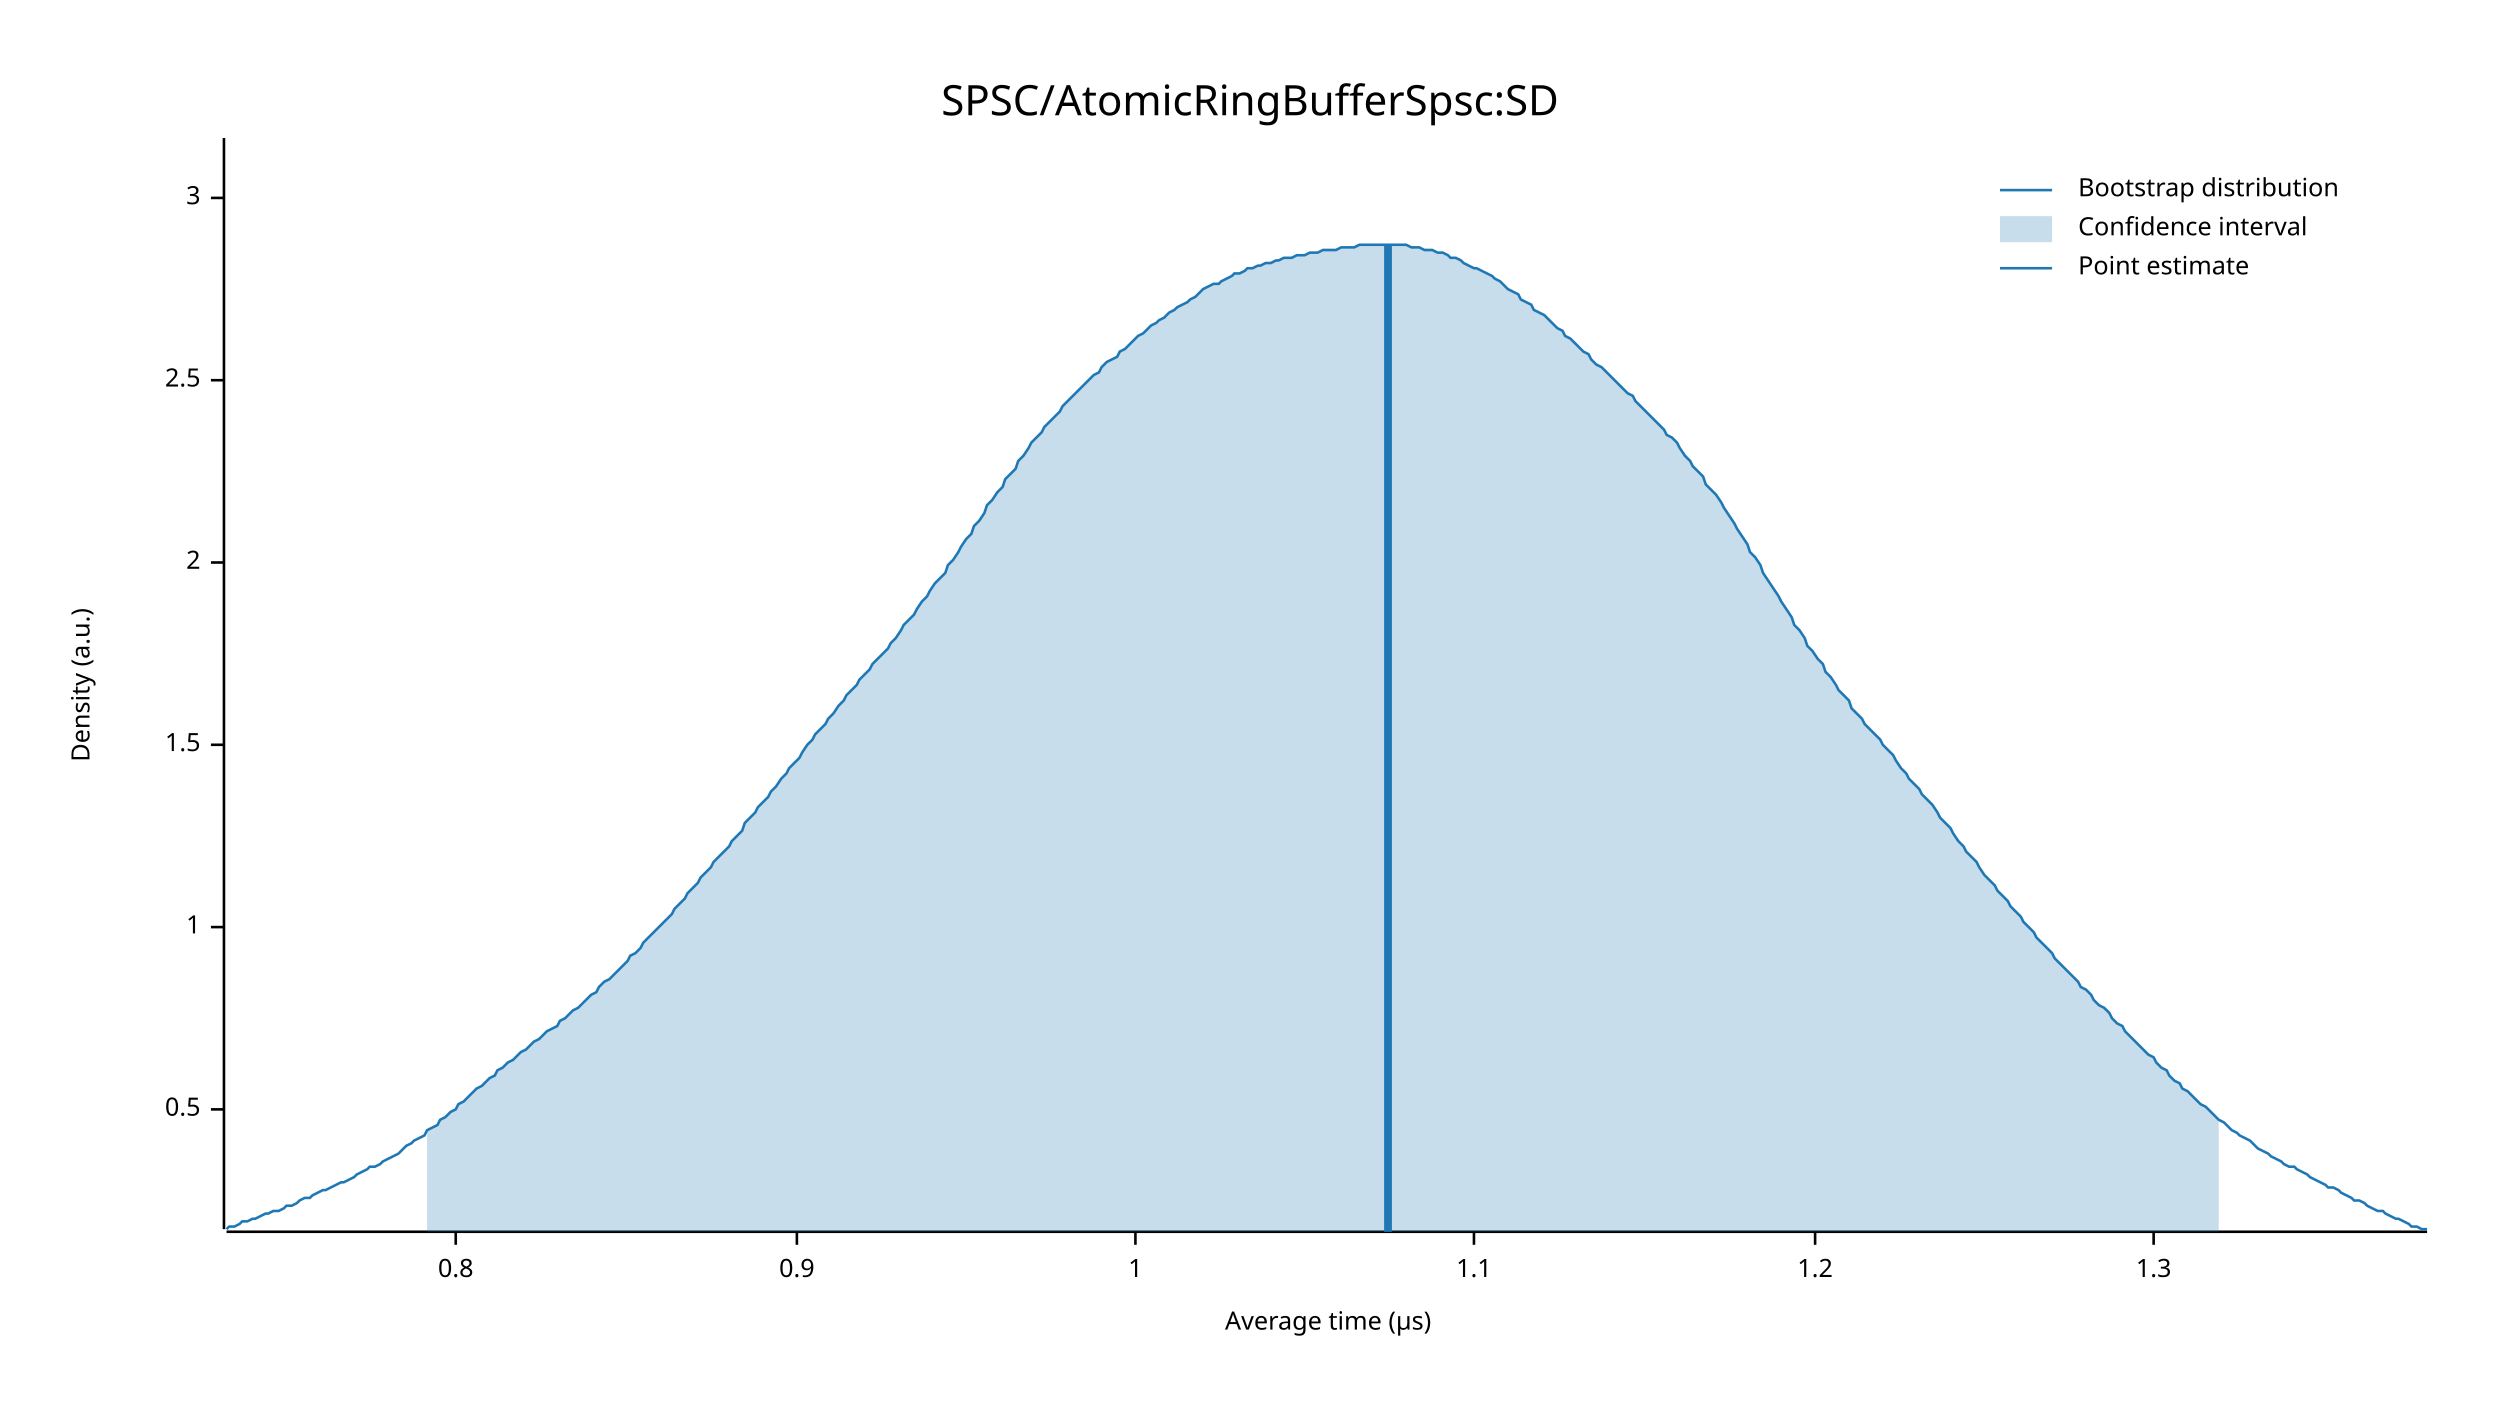
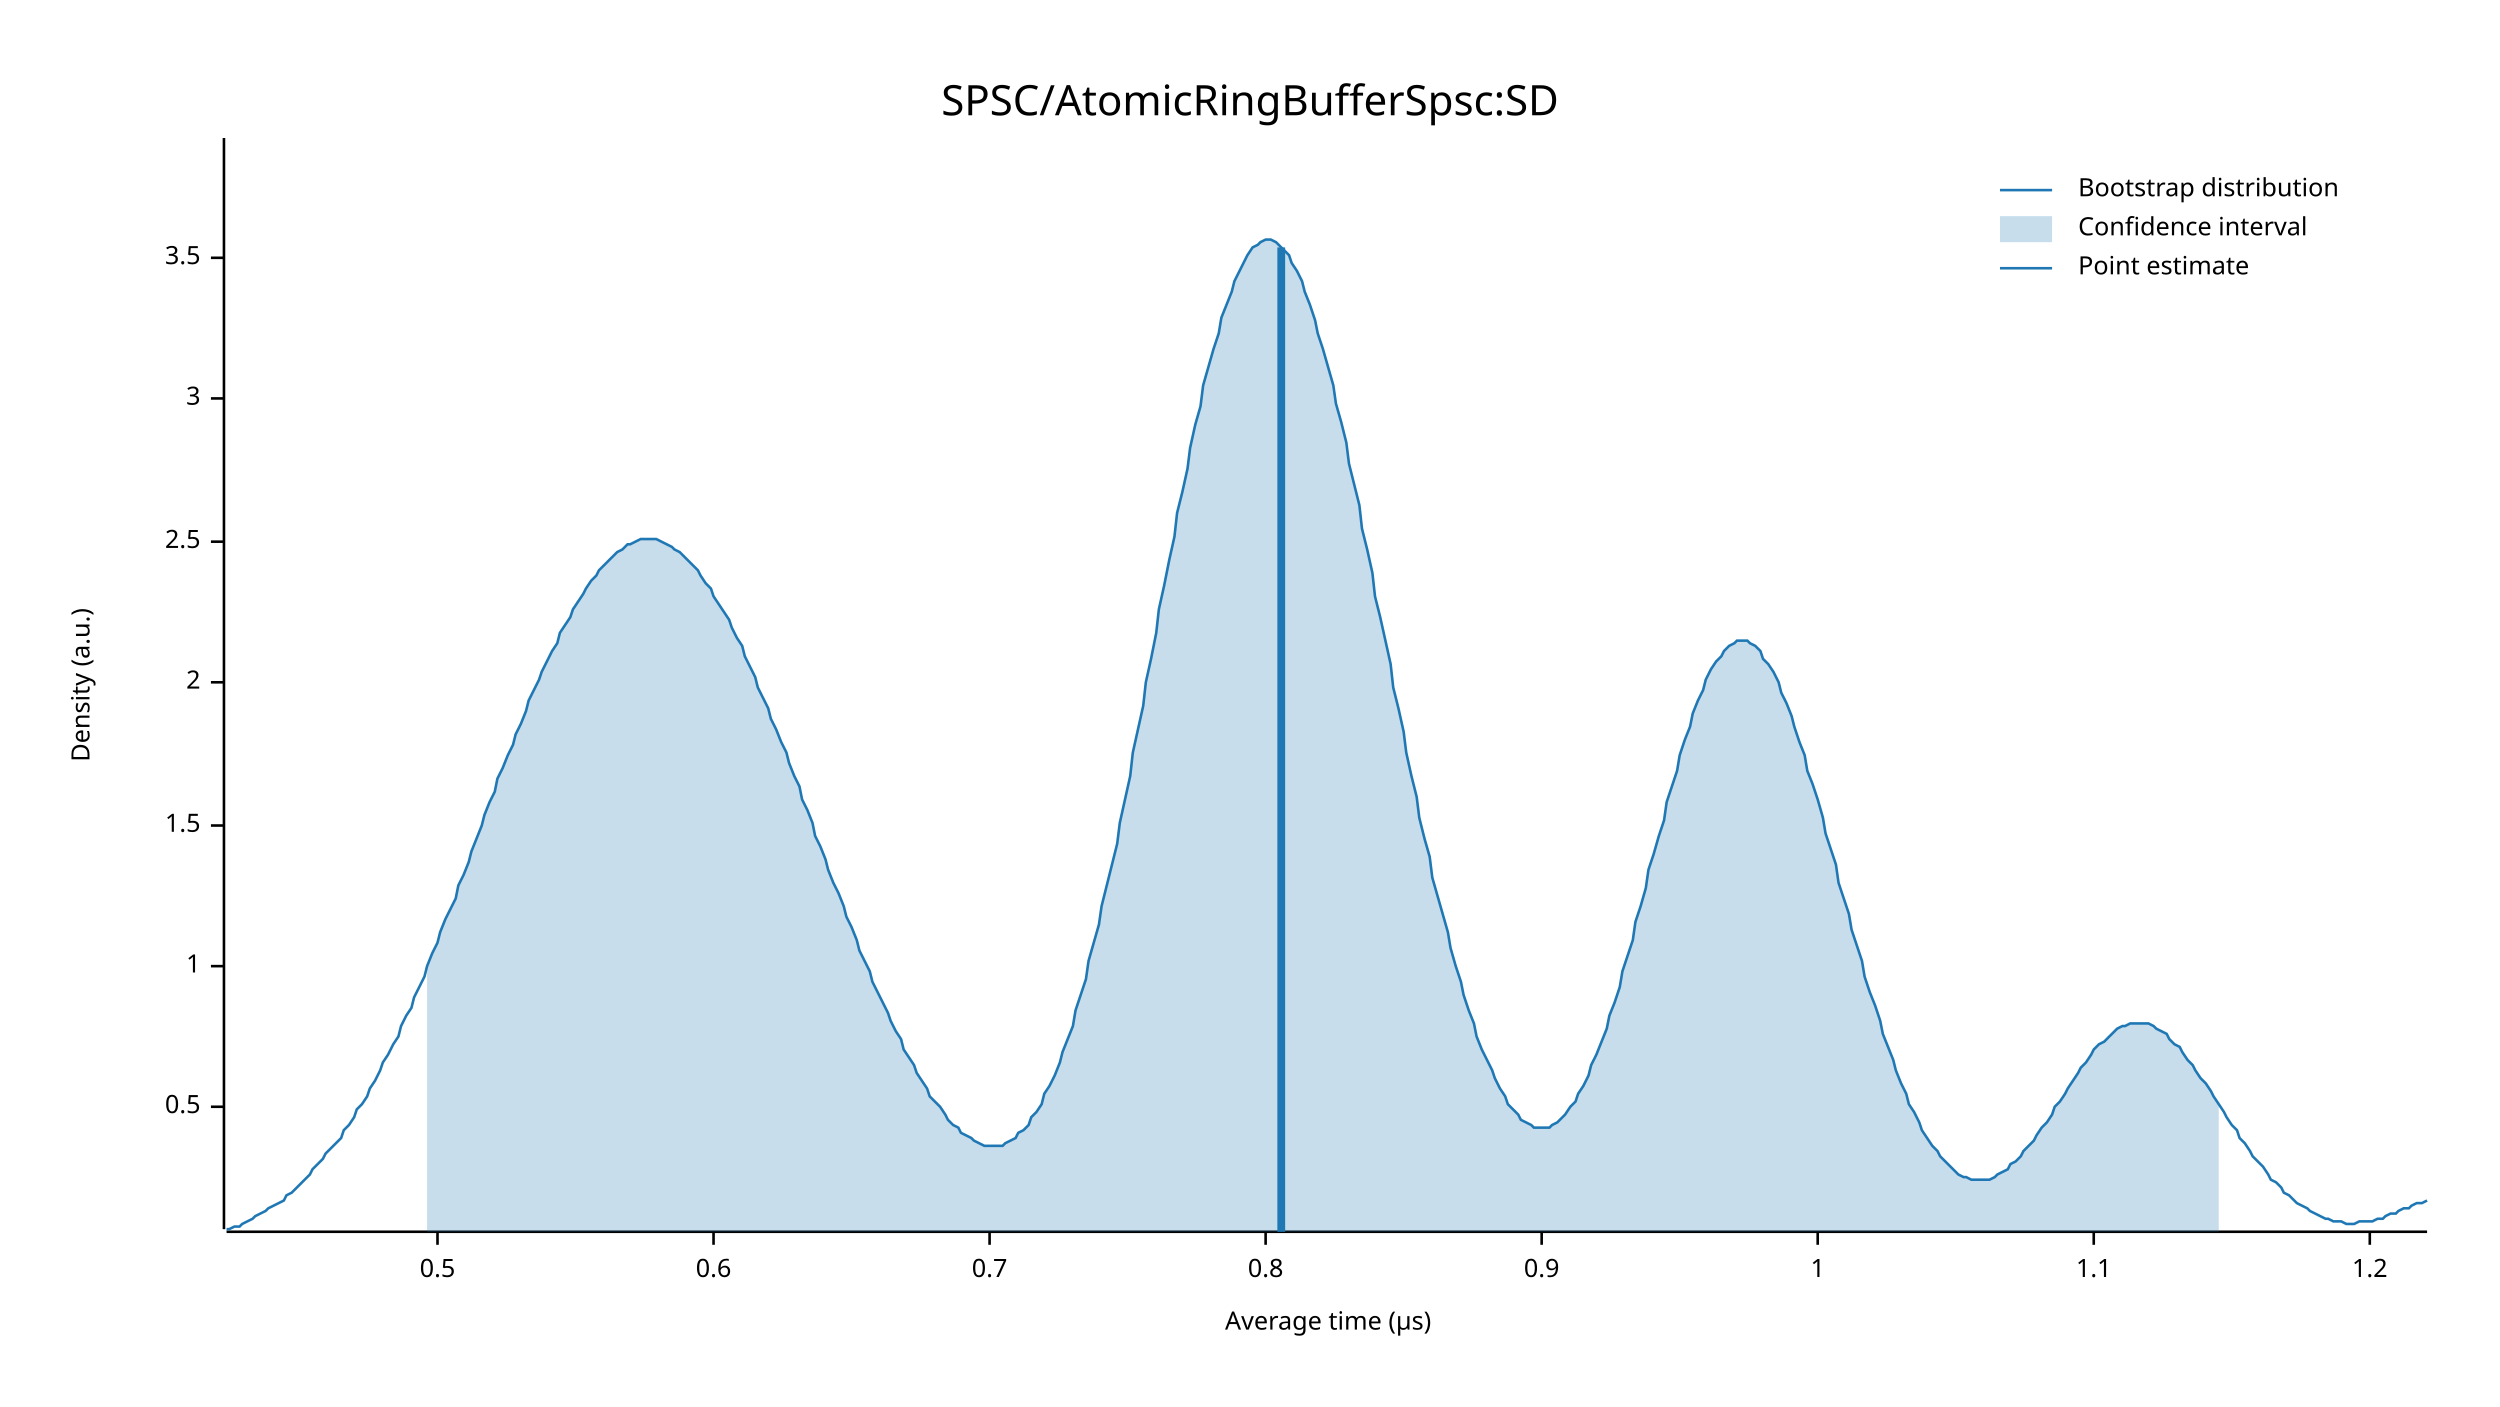
<svg xmlns="http://www.w3.org/2000/svg" width="960" height="540" viewBox="0 0 960 540">
  <text x="480" y="32" dy="0.76em" text-anchor="middle" font-family="sans-serif" font-size="16.129" opacity="1" fill="#000000">
SPSC/AtomicRingBufferSpsc:SD
</text>
  <text x="27" y="263" dy="0.76em" text-anchor="middle" font-family="sans-serif" font-size="9.677" opacity="1" fill="#000000" transform="rotate(270, 27, 263)">
Density (a.u.)
</text>
  <text x="510" y="513" dy="-0.5ex" text-anchor="middle" font-family="sans-serif" font-size="9.677" opacity="1" fill="#000000">
Average time (µs)
</text>
  <polyline fill="none" opacity="1" stroke="#000000" stroke-width="1" points="86,53 86,472 " />
-   <text x="77" y="426" dy="0.5ex" text-anchor="end" font-family="sans-serif" font-size="9.677" opacity="1" fill="#000000">
+   <text x="77" y="425" dy="0.5ex" text-anchor="end" font-family="sans-serif" font-size="9.677" opacity="1" fill="#000000">
0.5
</text>
-   <polyline fill="none" opacity="1" stroke="#000000" stroke-width="1" points="81,426 86,426 " />
-   <text x="77" y="356" dy="0.5ex" text-anchor="end" font-family="sans-serif" font-size="9.677" opacity="1" fill="#000000">
+   <polyline fill="none" opacity="1" stroke="#000000" stroke-width="1" points="81,425 86,425 " />
+   <text x="77" y="371" dy="0.5ex" text-anchor="end" font-family="sans-serif" font-size="9.677" opacity="1" fill="#000000">
1
</text>
-   <polyline fill="none" opacity="1" stroke="#000000" stroke-width="1" points="81,356 86,356 " />
-   <text x="77" y="286" dy="0.5ex" text-anchor="end" font-family="sans-serif" font-size="9.677" opacity="1" fill="#000000">
+   <polyline fill="none" opacity="1" stroke="#000000" stroke-width="1" points="81,371 86,371 " />
+   <text x="77" y="317" dy="0.5ex" text-anchor="end" font-family="sans-serif" font-size="9.677" opacity="1" fill="#000000">
1.5
</text>
-   <polyline fill="none" opacity="1" stroke="#000000" stroke-width="1" points="81,286 86,286 " />
-   <text x="77" y="216" dy="0.5ex" text-anchor="end" font-family="sans-serif" font-size="9.677" opacity="1" fill="#000000">
+   <polyline fill="none" opacity="1" stroke="#000000" stroke-width="1" points="81,317 86,317 " />
+   <text x="77" y="262" dy="0.5ex" text-anchor="end" font-family="sans-serif" font-size="9.677" opacity="1" fill="#000000">
2
</text>
-   <polyline fill="none" opacity="1" stroke="#000000" stroke-width="1" points="81,216 86,216 " />
-   <text x="77" y="146" dy="0.5ex" text-anchor="end" font-family="sans-serif" font-size="9.677" opacity="1" fill="#000000">
+   <polyline fill="none" opacity="1" stroke="#000000" stroke-width="1" points="81,262 86,262 " />
+   <text x="77" y="208" dy="0.5ex" text-anchor="end" font-family="sans-serif" font-size="9.677" opacity="1" fill="#000000">
2.5
</text>
-   <polyline fill="none" opacity="1" stroke="#000000" stroke-width="1" points="81,146 86,146 " />
-   <text x="77" y="76" dy="0.5ex" text-anchor="end" font-family="sans-serif" font-size="9.677" opacity="1" fill="#000000">
+   <polyline fill="none" opacity="1" stroke="#000000" stroke-width="1" points="81,208 86,208 " />
+   <text x="77" y="153" dy="0.5ex" text-anchor="end" font-family="sans-serif" font-size="9.677" opacity="1" fill="#000000">
3
</text>
-   <polyline fill="none" opacity="1" stroke="#000000" stroke-width="1" points="81,76 86,76 " />
+   <polyline fill="none" opacity="1" stroke="#000000" stroke-width="1" points="81,153 86,153 " />
+   <text x="77" y="99" dy="0.5ex" text-anchor="end" font-family="sans-serif" font-size="9.677" opacity="1" fill="#000000">
+ 3.5
+ </text>
+   <polyline fill="none" opacity="1" stroke="#000000" stroke-width="1" points="81,99 86,99 " />
  <polyline fill="none" opacity="1" stroke="#000000" stroke-width="1" points="87,473 932,473 " />
-   <text x="175" y="483" dy="0.76em" text-anchor="middle" font-family="sans-serif" font-size="9.677" opacity="1" fill="#000000">
+   <text x="168" y="483" dy="0.76em" text-anchor="middle" font-family="sans-serif" font-size="9.677" opacity="1" fill="#000000">
+ 0.5
+ </text>
+   <polyline fill="none" opacity="1" stroke="#000000" stroke-width="1" points="168,473 168,478 " />
+   <text x="274" y="483" dy="0.76em" text-anchor="middle" font-family="sans-serif" font-size="9.677" opacity="1" fill="#000000">
+ 0.6
+ </text>
+   <polyline fill="none" opacity="1" stroke="#000000" stroke-width="1" points="274,473 274,478 " />
+   <text x="380" y="483" dy="0.76em" text-anchor="middle" font-family="sans-serif" font-size="9.677" opacity="1" fill="#000000">
+ 0.7
+ </text>
+   <polyline fill="none" opacity="1" stroke="#000000" stroke-width="1" points="380,473 380,478 " />
+   <text x="486" y="483" dy="0.76em" text-anchor="middle" font-family="sans-serif" font-size="9.677" opacity="1" fill="#000000">
0.8
</text>
-   <polyline fill="none" opacity="1" stroke="#000000" stroke-width="1" points="175,473 175,478 " />
-   <text x="306" y="483" dy="0.76em" text-anchor="middle" font-family="sans-serif" font-size="9.677" opacity="1" fill="#000000">
+   <polyline fill="none" opacity="1" stroke="#000000" stroke-width="1" points="486,473 486,478 " />
+   <text x="592" y="483" dy="0.76em" text-anchor="middle" font-family="sans-serif" font-size="9.677" opacity="1" fill="#000000">
0.9
</text>
-   <polyline fill="none" opacity="1" stroke="#000000" stroke-width="1" points="306,473 306,478 " />
-   <text x="436" y="483" dy="0.76em" text-anchor="middle" font-family="sans-serif" font-size="9.677" opacity="1" fill="#000000">
+   <polyline fill="none" opacity="1" stroke="#000000" stroke-width="1" points="592,473 592,478 " />
+   <text x="698" y="483" dy="0.76em" text-anchor="middle" font-family="sans-serif" font-size="9.677" opacity="1" fill="#000000">
1
</text>
-   <polyline fill="none" opacity="1" stroke="#000000" stroke-width="1" points="436,473 436,478 " />
-   <text x="566" y="483" dy="0.76em" text-anchor="middle" font-family="sans-serif" font-size="9.677" opacity="1" fill="#000000">
+   <polyline fill="none" opacity="1" stroke="#000000" stroke-width="1" points="698,473 698,478 " />
+   <text x="804" y="483" dy="0.76em" text-anchor="middle" font-family="sans-serif" font-size="9.677" opacity="1" fill="#000000">
1.1
</text>
-   <polyline fill="none" opacity="1" stroke="#000000" stroke-width="1" points="566,473 566,478 " />
-   <text x="697" y="483" dy="0.76em" text-anchor="middle" font-family="sans-serif" font-size="9.677" opacity="1" fill="#000000">
+   <polyline fill="none" opacity="1" stroke="#000000" stroke-width="1" points="804,473 804,478 " />
+   <text x="910" y="483" dy="0.76em" text-anchor="middle" font-family="sans-serif" font-size="9.677" opacity="1" fill="#000000">
1.2
</text>
-   <polyline fill="none" opacity="1" stroke="#000000" stroke-width="1" points="697,473 697,478 " />
-   <text x="827" y="483" dy="0.76em" text-anchor="middle" font-family="sans-serif" font-size="9.677" opacity="1" fill="#000000">
- 1.3
- </text>
-   <polyline fill="none" opacity="1" stroke="#000000" stroke-width="1" points="827,473 827,478 " />
-   <polyline fill="none" opacity="1" stroke="#1F78B4" stroke-width="1" points="87,472 88,471 90,471 92,470 93,469 95,469 97,468 98,468 100,467 102,466 103,466 105,465 107,465 109,464 110,463 112,463 114,462 115,461 117,460 119,460 120,459 122,458 124,457 125,457 127,456 129,455 131,454 132,454 134,453 136,452 137,451 139,450 141,449 142,448 144,448 146,447 147,446 149,445 151,444 153,443 154,442 156,440 158,439 159,438 161,437 163,436 164,434 166,433 168,432 169,430 171,429 173,427 175,426 176,424 178,423 180,421 181,420 183,418 185,417 186,416 188,414 190,413 191,411 193,410 195,408 197,407 198,406 200,404 202,403 203,402 205,400 207,399 208,398 210,396 212,395 214,394 215,392 217,391 219,389 220,388 222,387 224,385 225,384 227,382 229,381 230,379 232,377 234,376 236,374 237,373 239,371 241,369 242,367 244,366 246,364 247,362 249,360 251,358 252,357 254,355 256,353 258,351 259,349 261,347 263,345 264,343 266,341 268,339 269,337 271,335 273,333 274,331 276,329 278,327 280,325 281,323 283,321 285,319 286,316 288,314 290,312 291,310 293,308 295,306 296,304 298,302 300,299 302,297 303,295 305,293 307,291 308,289 310,286 312,284 313,282 315,280 317,278 318,276 320,274 322,271 324,269 325,267 327,265 329,263 330,261 332,259 334,257 335,255 337,253 339,251 341,249 342,247 344,245 346,242 347,240 349,238 351,236 352,234 354,231 356,229 357,227 359,224 361,222 363,220 364,217 366,215 368,212 369,210 371,207 373,205 374,202 376,200 378,197 379,194 381,192 383,189 385,187 386,184 388,182 390,180 391,177 393,175 395,172 396,170 398,168 400,166 401,164 403,162 405,160 407,158 408,156 410,154 412,152 413,151 415,149 417,147 418,146 420,144 422,143 423,141 425,139 427,138 429,137 430,135 432,134 434,132 435,131 437,129 439,128 440,127 442,125 444,124 445,123 447,122 449,120 451,119 452,118 454,117 456,116 457,115 459,114 461,112 462,111 464,110 466,109 468,109 469,108 471,107 473,106 474,105 476,105 478,104 479,103 481,103 483,102 484,102 486,101 488,101 490,100 491,100 493,99 495,99 496,99 498,98 500,98 501,98 503,97 505,97 506,97 508,96 510,96 512,96 513,96 515,95 517,95 518,95 520,95 522,94 523,94 525,94 527,94 528,94 530,94 532,94 534,94 535,94 537,94 539,94 540,94 542,95 544,95 545,95 547,96 549,96 550,96 552,97 554,97 556,98 557,99 559,99 561,100 562,101 564,102 566,103 567,103 569,104 571,105 573,106 574,107 576,108 578,110 579,111 581,112 583,113 584,115 586,116 588,117 589,119 591,120 593,121 595,123 596,124 598,126 600,127 601,129 603,130 605,132 606,133 608,135 610,136 611,138 613,140 615,141 617,143 618,144 620,146 622,148 623,149 625,151 627,152 628,154 630,156 632,158 633,159 635,161 637,163 639,165 640,167 642,168 644,170 645,172 647,175 649,177 650,179 652,181 654,183 655,186 657,188 659,190 661,193 662,195 664,198 666,201 667,203 669,206 671,209 672,212 674,214 676,217 677,220 679,223 681,226 683,229 684,231 686,234 688,237 689,240 691,242 693,245 694,248 696,250 698,253 700,255 701,258 703,260 705,263 706,265 708,267 710,269 711,272 713,274 715,276 716,278 718,280 720,282 722,284 723,286 725,288 727,290 728,292 730,295 732,297 733,299 735,301 737,303 738,305 740,307 742,309 744,312 745,314 747,316 749,318 750,320 752,323 754,325 755,327 757,329 759,331 760,333 762,336 764,338 766,340 767,342 769,344 771,346 772,348 774,350 776,352 777,354 779,356 781,358 782,360 784,362 786,364 788,366 789,368 791,370 793,372 794,373 796,375 798,377 799,379 801,380 803,382 804,384 806,386 808,387 810,389 811,391 813,393 815,394 816,396 818,398 820,400 821,401 823,403 825,405 827,406 828,408 830,410 832,411 833,413 835,415 837,416 838,418 840,419 842,421 843,422 845,424 847,425 849,427 850,428 852,430 854,431 855,432 857,434 859,435 860,436 862,437 864,438 865,439 867,441 869,442 871,443 872,444 874,445 876,446 877,447 879,448 881,448 882,449 884,450 886,451 887,452 889,453 891,454 893,455 894,456 896,456 898,457 899,458 901,459 903,460 904,461 906,461 908,462 909,463 911,464 913,465 915,465 916,466 918,467 920,468 921,468 923,469 925,470 926,471 928,471 930,472 932,472 " />
-   <polygon opacity="0.25" fill="#1F78B4" points="164,434 166,433 168,432 169,430 171,429 173,427 175,426 176,424 178,423 180,421 181,420 183,418 185,417 186,416 188,414 190,413 191,411 193,410 195,408 197,407 198,406 200,404 202,403 203,402 205,400 207,399 208,398 210,396 212,395 214,394 215,392 217,391 219,389 220,388 222,387 224,385 225,384 227,382 229,381 230,379 232,377 234,376 236,374 237,373 239,371 241,369 242,367 244,366 246,364 247,362 249,360 251,358 252,357 254,355 256,353 258,351 259,349 261,347 263,345 264,343 266,341 268,339 269,337 271,335 273,333 274,331 276,329 278,327 280,325 281,323 283,321 285,319 286,316 288,314 290,312 291,310 293,308 295,306 296,304 298,302 300,299 302,297 303,295 305,293 307,291 308,289 310,286 312,284 313,282 315,280 317,278 318,276 320,274 322,271 324,269 325,267 327,265 329,263 330,261 332,259 334,257 335,255 337,253 339,251 341,249 342,247 344,245 346,242 347,240 349,238 351,236 352,234 354,231 356,229 357,227 359,224 361,222 363,220 364,217 366,215 368,212 369,210 371,207 373,205 374,202 376,200 378,197 379,194 381,192 383,189 385,187 386,184 388,182 390,180 391,177 393,175 395,172 396,170 398,168 400,166 401,164 403,162 405,160 407,158 408,156 410,154 412,152 413,151 415,149 417,147 418,146 420,144 422,143 423,141 425,139 427,138 429,137 430,135 432,134 434,132 435,131 437,129 439,128 440,127 442,125 444,124 445,123 447,122 449,120 451,119 452,118 454,117 456,116 457,115 459,114 461,112 462,111 464,110 466,109 468,109 469,108 471,107 473,106 474,105 476,105 478,104 479,103 481,103 483,102 484,102 486,101 488,101 490,100 491,100 493,99 495,99 496,99 498,98 500,98 501,98 503,97 505,97 506,97 508,96 510,96 512,96 513,96 515,95 517,95 518,95 520,95 522,94 523,94 525,94 527,94 528,94 530,94 532,94 534,94 535,94 537,94 539,94 540,94 542,95 544,95 545,95 547,96 549,96 550,96 552,97 554,97 556,98 557,99 559,99 561,100 562,101 564,102 566,103 567,103 569,104 571,105 573,106 574,107 576,108 578,110 579,111 581,112 583,113 584,115 586,116 588,117 589,119 591,120 593,121 595,123 596,124 598,126 600,127 601,129 603,130 605,132 606,133 608,135 610,136 611,138 613,140 615,141 617,143 618,144 620,146 622,148 623,149 625,151 627,152 628,154 630,156 632,158 633,159 635,161 637,163 639,165 640,167 642,168 644,170 645,172 647,175 649,177 650,179 652,181 654,183 655,186 657,188 659,190 661,193 662,195 664,198 666,201 667,203 669,206 671,209 672,212 674,214 676,217 677,220 679,223 681,226 683,229 684,231 686,234 688,237 689,240 691,242 693,245 694,248 696,250 698,253 700,255 701,258 703,260 705,263 706,265 708,267 710,269 711,272 713,274 715,276 716,278 718,280 720,282 722,284 723,286 725,288 727,290 728,292 730,295 732,297 733,299 735,301 737,303 738,305 740,307 742,309 744,312 745,314 747,316 749,318 750,320 752,323 754,325 755,327 757,329 759,331 760,333 762,336 764,338 766,340 767,342 769,344 771,346 772,348 774,350 776,352 777,354 779,356 781,358 782,360 784,362 786,364 788,366 789,368 791,370 793,372 794,373 796,375 798,377 799,379 801,380 803,382 804,384 806,386 808,387 810,389 811,391 813,393 815,394 816,396 818,398 820,400 821,401 823,403 825,405 827,406 828,408 830,410 832,411 833,413 835,415 837,416 838,418 840,419 842,421 843,422 845,424 847,425 849,427 850,428 852,430 852,473 164,473 " />
-   <polyline fill="none" opacity="1" stroke="#1F78B4" stroke-width="3" points="533,473 533,94 " />
+   <polyline fill="none" opacity="1" stroke="#000000" stroke-width="1" points="910,473 910,478 " />
+   <polyline fill="none" opacity="1" stroke="#1F78B4" stroke-width="1" points="87,472 88,472 90,471 92,471 93,470 95,469 97,468 98,467 100,466 102,465 103,464 105,463 107,462 109,461 110,459 112,458 114,456 115,455 117,453 119,451 120,449 122,447 124,445 125,443 127,441 129,439 131,437 132,434 134,432 136,429 137,426 139,424 141,421 142,418 144,415 146,411 147,408 149,405 151,401 153,398 154,394 156,390 158,387 159,383 161,379 163,375 164,371 166,366 168,362 169,358 171,353 173,349 175,345 176,340 178,336 180,331 181,327 183,322 185,317 186,313 188,308 190,304 191,299 193,295 195,290 197,286 198,282 200,278 202,273 203,269 205,265 207,261 208,258 210,254 212,250 214,247 215,243 217,240 219,237 220,234 222,231 224,228 225,226 227,223 229,221 230,219 232,217 234,215 236,213 237,212 239,211 241,209 242,209 244,208 246,207 247,207 249,207 251,207 252,207 254,208 256,209 258,210 259,211 261,212 263,214 264,215 266,217 268,219 269,221 271,224 273,226 274,229 276,232 278,235 280,238 281,241 283,245 285,248 286,252 288,256 290,260 291,264 293,268 295,272 296,276 298,280 300,285 302,289 303,293 305,298 307,302 308,307 310,311 312,316 313,321 315,325 317,330 318,334 320,339 322,343 324,348 325,352 327,356 329,361 330,365 332,369 334,373 335,377 337,381 339,385 341,389 342,392 344,396 346,399 347,403 349,406 351,409 352,412 354,415 356,418 357,421 359,423 361,425 363,428 364,430 366,432 368,433 369,435 371,436 373,437 374,438 376,439 378,440 379,440 381,440 383,440 385,440 386,439 388,438 390,437 391,435 393,434 395,432 396,429 398,427 400,424 401,420 403,417 405,413 407,408 408,404 410,399 412,394 413,388 415,382 417,376 418,369 420,362 422,355 423,348 425,340 427,332 429,324 430,316 432,307 434,298 435,289 437,280 439,271 440,262 442,253 444,243 445,234 447,225 449,215 451,206 452,197 454,189 456,180 457,172 459,163 461,156 462,148 464,141 466,134 468,128 469,122 471,117 473,112 474,108 476,104 478,100 479,98 481,95 483,94 484,93 486,92 488,92 490,93 491,94 493,96 495,98 496,101 498,104 500,108 501,112 503,117 505,123 506,128 508,134 510,141 512,148 513,155 515,162 517,170 518,178 520,186 522,194 523,203 525,211 527,220 528,229 530,237 532,246 534,255 535,264 537,272 539,281 540,289 542,298 544,306 545,314 547,322 549,329 550,337 552,344 554,351 556,358 557,364 559,371 561,377 562,382 564,388 566,393 567,398 569,403 571,407 573,411 574,414 576,418 578,421 579,424 581,426 583,428 584,430 586,431 588,432 589,433 591,433 593,433 595,433 596,432 598,431 600,429 601,428 603,425 605,423 606,420 608,417 610,413 611,409 613,405 615,400 617,395 618,390 620,385 622,379 623,373 625,367 627,361 628,354 630,348 632,341 633,334 635,328 637,321 639,315 640,308 642,302 644,296 645,290 647,284 649,279 650,274 652,269 654,265 655,261 657,257 659,254 661,252 662,250 664,248 666,247 667,246 669,246 671,246 672,247 674,248 676,250 677,253 679,255 681,258 683,262 684,266 686,270 688,275 689,279 691,285 693,290 694,296 696,301 698,307 700,314 701,320 703,326 705,332 706,339 708,345 710,351 711,357 713,363 715,369 716,375 718,381 720,386 722,392 723,397 725,402 727,407 728,411 730,416 732,420 733,424 735,427 737,431 738,434 740,437 742,440 744,442 745,444 747,446 749,448 750,449 752,451 754,452 755,452 757,453 759,453 760,453 762,453 764,453 766,452 767,451 769,450 771,449 772,447 774,446 776,444 777,442 779,440 781,438 782,436 784,433 786,431 788,428 789,425 791,423 793,420 794,418 796,415 798,412 799,410 801,408 803,405 804,403 806,401 808,400 810,398 811,397 813,395 815,394 816,394 818,393 820,393 821,393 823,393 825,393 827,394 828,395 830,396 832,397 833,399 835,401 837,402 838,404 840,407 842,409 843,411 845,414 847,416 849,419 850,421 852,424 854,427 855,429 857,432 859,434 860,437 862,439 864,442 865,444 867,446 869,448 871,451 872,453 874,454 876,456 877,458 879,459 881,461 882,462 884,463 886,464 887,465 889,466 891,467 893,468 894,468 896,469 898,469 899,469 901,470 903,470 904,470 906,469 908,469 909,469 911,469 913,468 915,468 916,467 918,466 920,466 921,465 923,464 925,464 926,463 928,462 930,462 932,461 " />
+   <polygon opacity="0.25" fill="#1F78B4" points="164,371 166,366 168,362 169,358 171,353 173,349 175,345 176,340 178,336 180,331 181,327 183,322 185,317 186,313 188,308 190,304 191,299 193,295 195,290 197,286 198,282 200,278 202,273 203,269 205,265 207,261 208,258 210,254 212,250 214,247 215,243 217,240 219,237 220,234 222,231 224,228 225,226 227,223 229,221 230,219 232,217 234,215 236,213 237,212 239,211 241,209 242,209 244,208 246,207 247,207 249,207 251,207 252,207 254,208 256,209 258,210 259,211 261,212 263,214 264,215 266,217 268,219 269,221 271,224 273,226 274,229 276,232 278,235 280,238 281,241 283,245 285,248 286,252 288,256 290,260 291,264 293,268 295,272 296,276 298,280 300,285 302,289 303,293 305,298 307,302 308,307 310,311 312,316 313,321 315,325 317,330 318,334 320,339 322,343 324,348 325,352 327,356 329,361 330,365 332,369 334,373 335,377 337,381 339,385 341,389 342,392 344,396 346,399 347,403 349,406 351,409 352,412 354,415 356,418 357,421 359,423 361,425 363,428 364,430 366,432 368,433 369,435 371,436 373,437 374,438 376,439 378,440 379,440 381,440 383,440 385,440 386,439 388,438 390,437 391,435 393,434 395,432 396,429 398,427 400,424 401,420 403,417 405,413 407,408 408,404 410,399 412,394 413,388 415,382 417,376 418,369 420,362 422,355 423,348 425,340 427,332 429,324 430,316 432,307 434,298 435,289 437,280 439,271 440,262 442,253 444,243 445,234 447,225 449,215 451,206 452,197 454,189 456,180 457,172 459,163 461,156 462,148 464,141 466,134 468,128 469,122 471,117 473,112 474,108 476,104 478,100 479,98 481,95 483,94 484,93 486,92 488,92 490,93 491,94 493,96 495,98 496,101 498,104 500,108 501,112 503,117 505,123 506,128 508,134 510,141 512,148 513,155 515,162 517,170 518,178 520,186 522,194 523,203 525,211 527,220 528,229 530,237 532,246 534,255 535,264 537,272 539,281 540,289 542,298 544,306 545,314 547,322 549,329 550,337 552,344 554,351 556,358 557,364 559,371 561,377 562,382 564,388 566,393 567,398 569,403 571,407 573,411 574,414 576,418 578,421 579,424 581,426 583,428 584,430 586,431 588,432 589,433 591,433 593,433 595,433 596,432 598,431 600,429 601,428 603,425 605,423 606,420 608,417 610,413 611,409 613,405 615,400 617,395 618,390 620,385 622,379 623,373 625,367 627,361 628,354 630,348 632,341 633,334 635,328 637,321 639,315 640,308 642,302 644,296 645,290 647,284 649,279 650,274 652,269 654,265 655,261 657,257 659,254 661,252 662,250 664,248 666,247 667,246 669,246 671,246 672,247 674,248 676,250 677,253 679,255 681,258 683,262 684,266 686,270 688,275 689,279 691,285 693,290 694,296 696,301 698,307 700,314 701,320 703,326 705,332 706,339 708,345 710,351 711,357 713,363 715,369 716,375 718,381 720,386 722,392 723,397 725,402 727,407 728,411 730,416 732,420 733,424 735,427 737,431 738,434 740,437 742,440 744,442 745,444 747,446 749,448 750,449 752,451 754,452 755,452 757,453 759,453 760,453 762,453 764,453 766,452 767,451 769,450 771,449 772,447 774,446 776,444 777,442 779,440 781,438 782,436 784,433 786,431 788,428 789,425 791,423 793,420 794,418 796,415 798,412 799,410 801,408 803,405 804,403 806,401 808,400 810,398 811,397 813,395 815,394 816,394 818,393 820,393 821,393 823,393 825,393 827,394 828,395 830,396 832,397 833,399 835,401 837,402 838,404 840,407 842,409 843,411 845,414 847,416 849,419 850,421 852,424 852,473 164,473 " />
+   <polyline fill="none" opacity="1" stroke="#1F78B4" stroke-width="3" points="492,473 492,95 " />
  <text x="798" y="68" dy="0.76em" text-anchor="start" font-family="sans-serif" font-size="9.677" opacity="1" fill="#000000">
Bootstrap distribution
</text>
  <text x="798" y="83" dy="0.76em" text-anchor="start" font-family="sans-serif" font-size="9.677" opacity="1" fill="#000000">
Confidence interval
</text>
  <text x="798" y="98" dy="0.76em" text-anchor="start" font-family="sans-serif" font-size="9.677" opacity="1" fill="#000000">
Point estimate
</text>
  <polyline fill="none" opacity="1" stroke="#1F78B4" stroke-width="1" points="768,73 788,73 " />
  <rect x="768" y="83" width="20" height="10" opacity="0.25" fill="#1F78B4" stroke="none" />
  <polyline fill="none" opacity="1" stroke="#1F78B4" stroke-width="1" points="768,103 788,103 " />
</svg>
